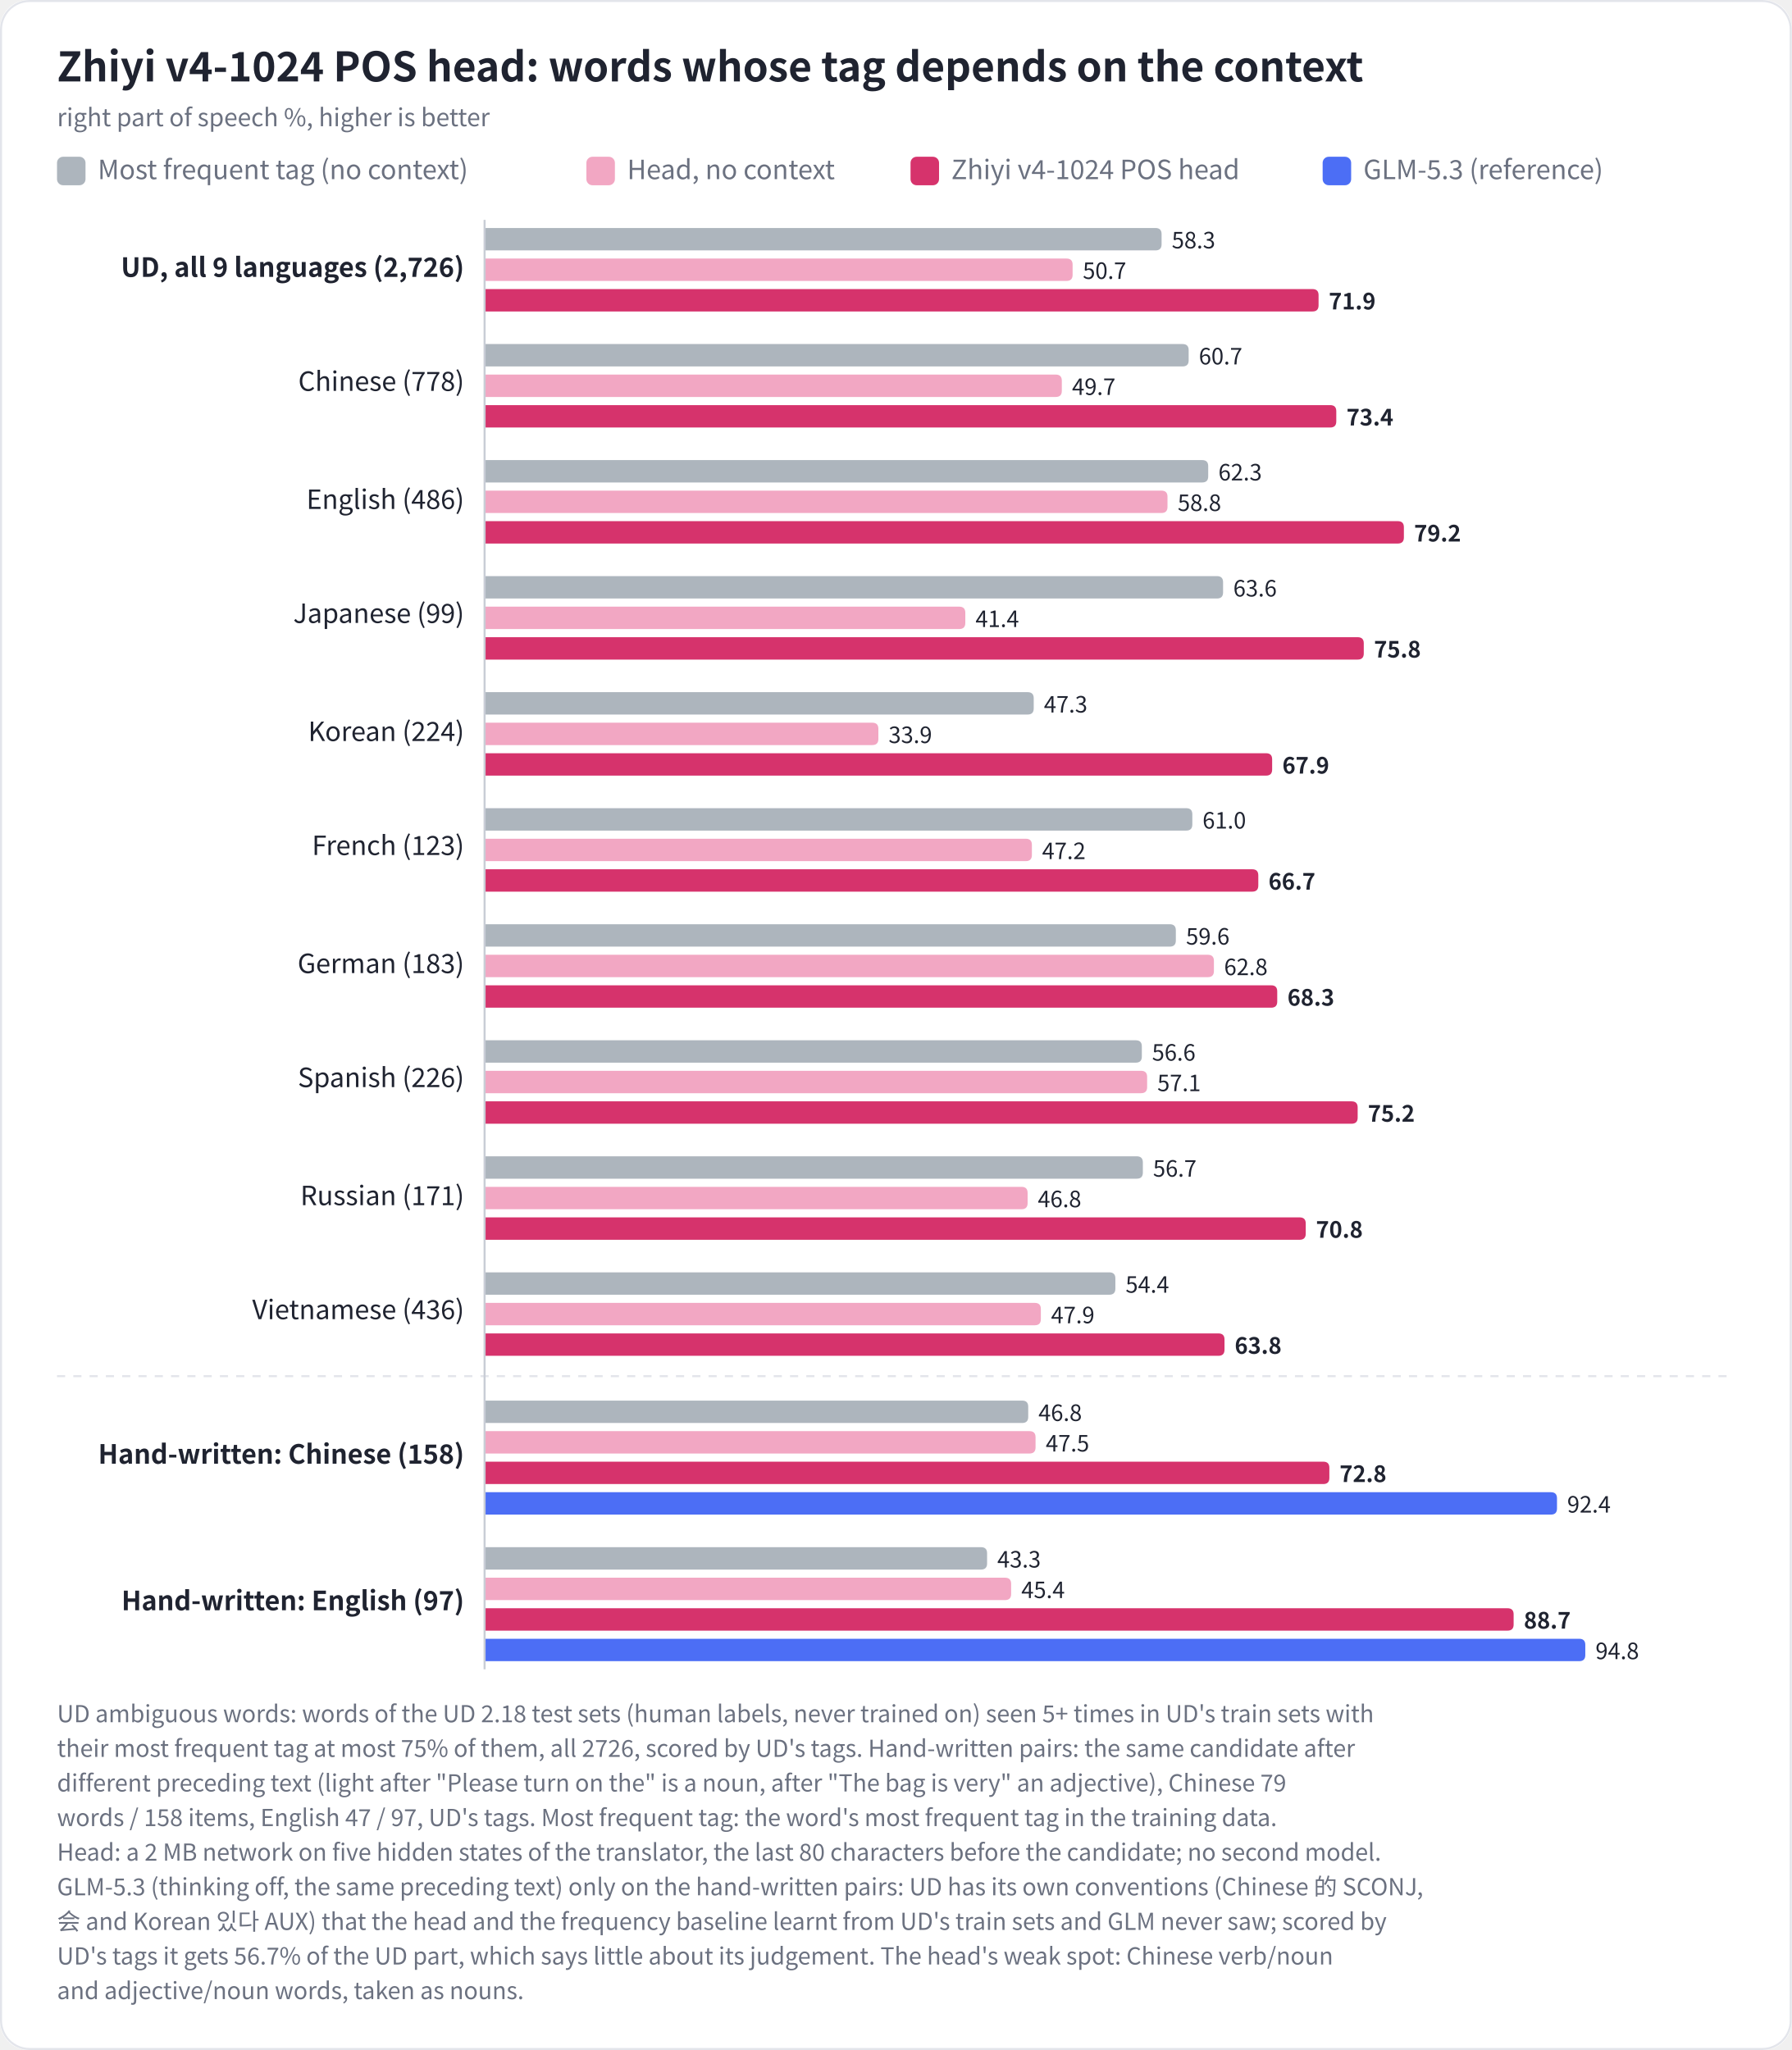
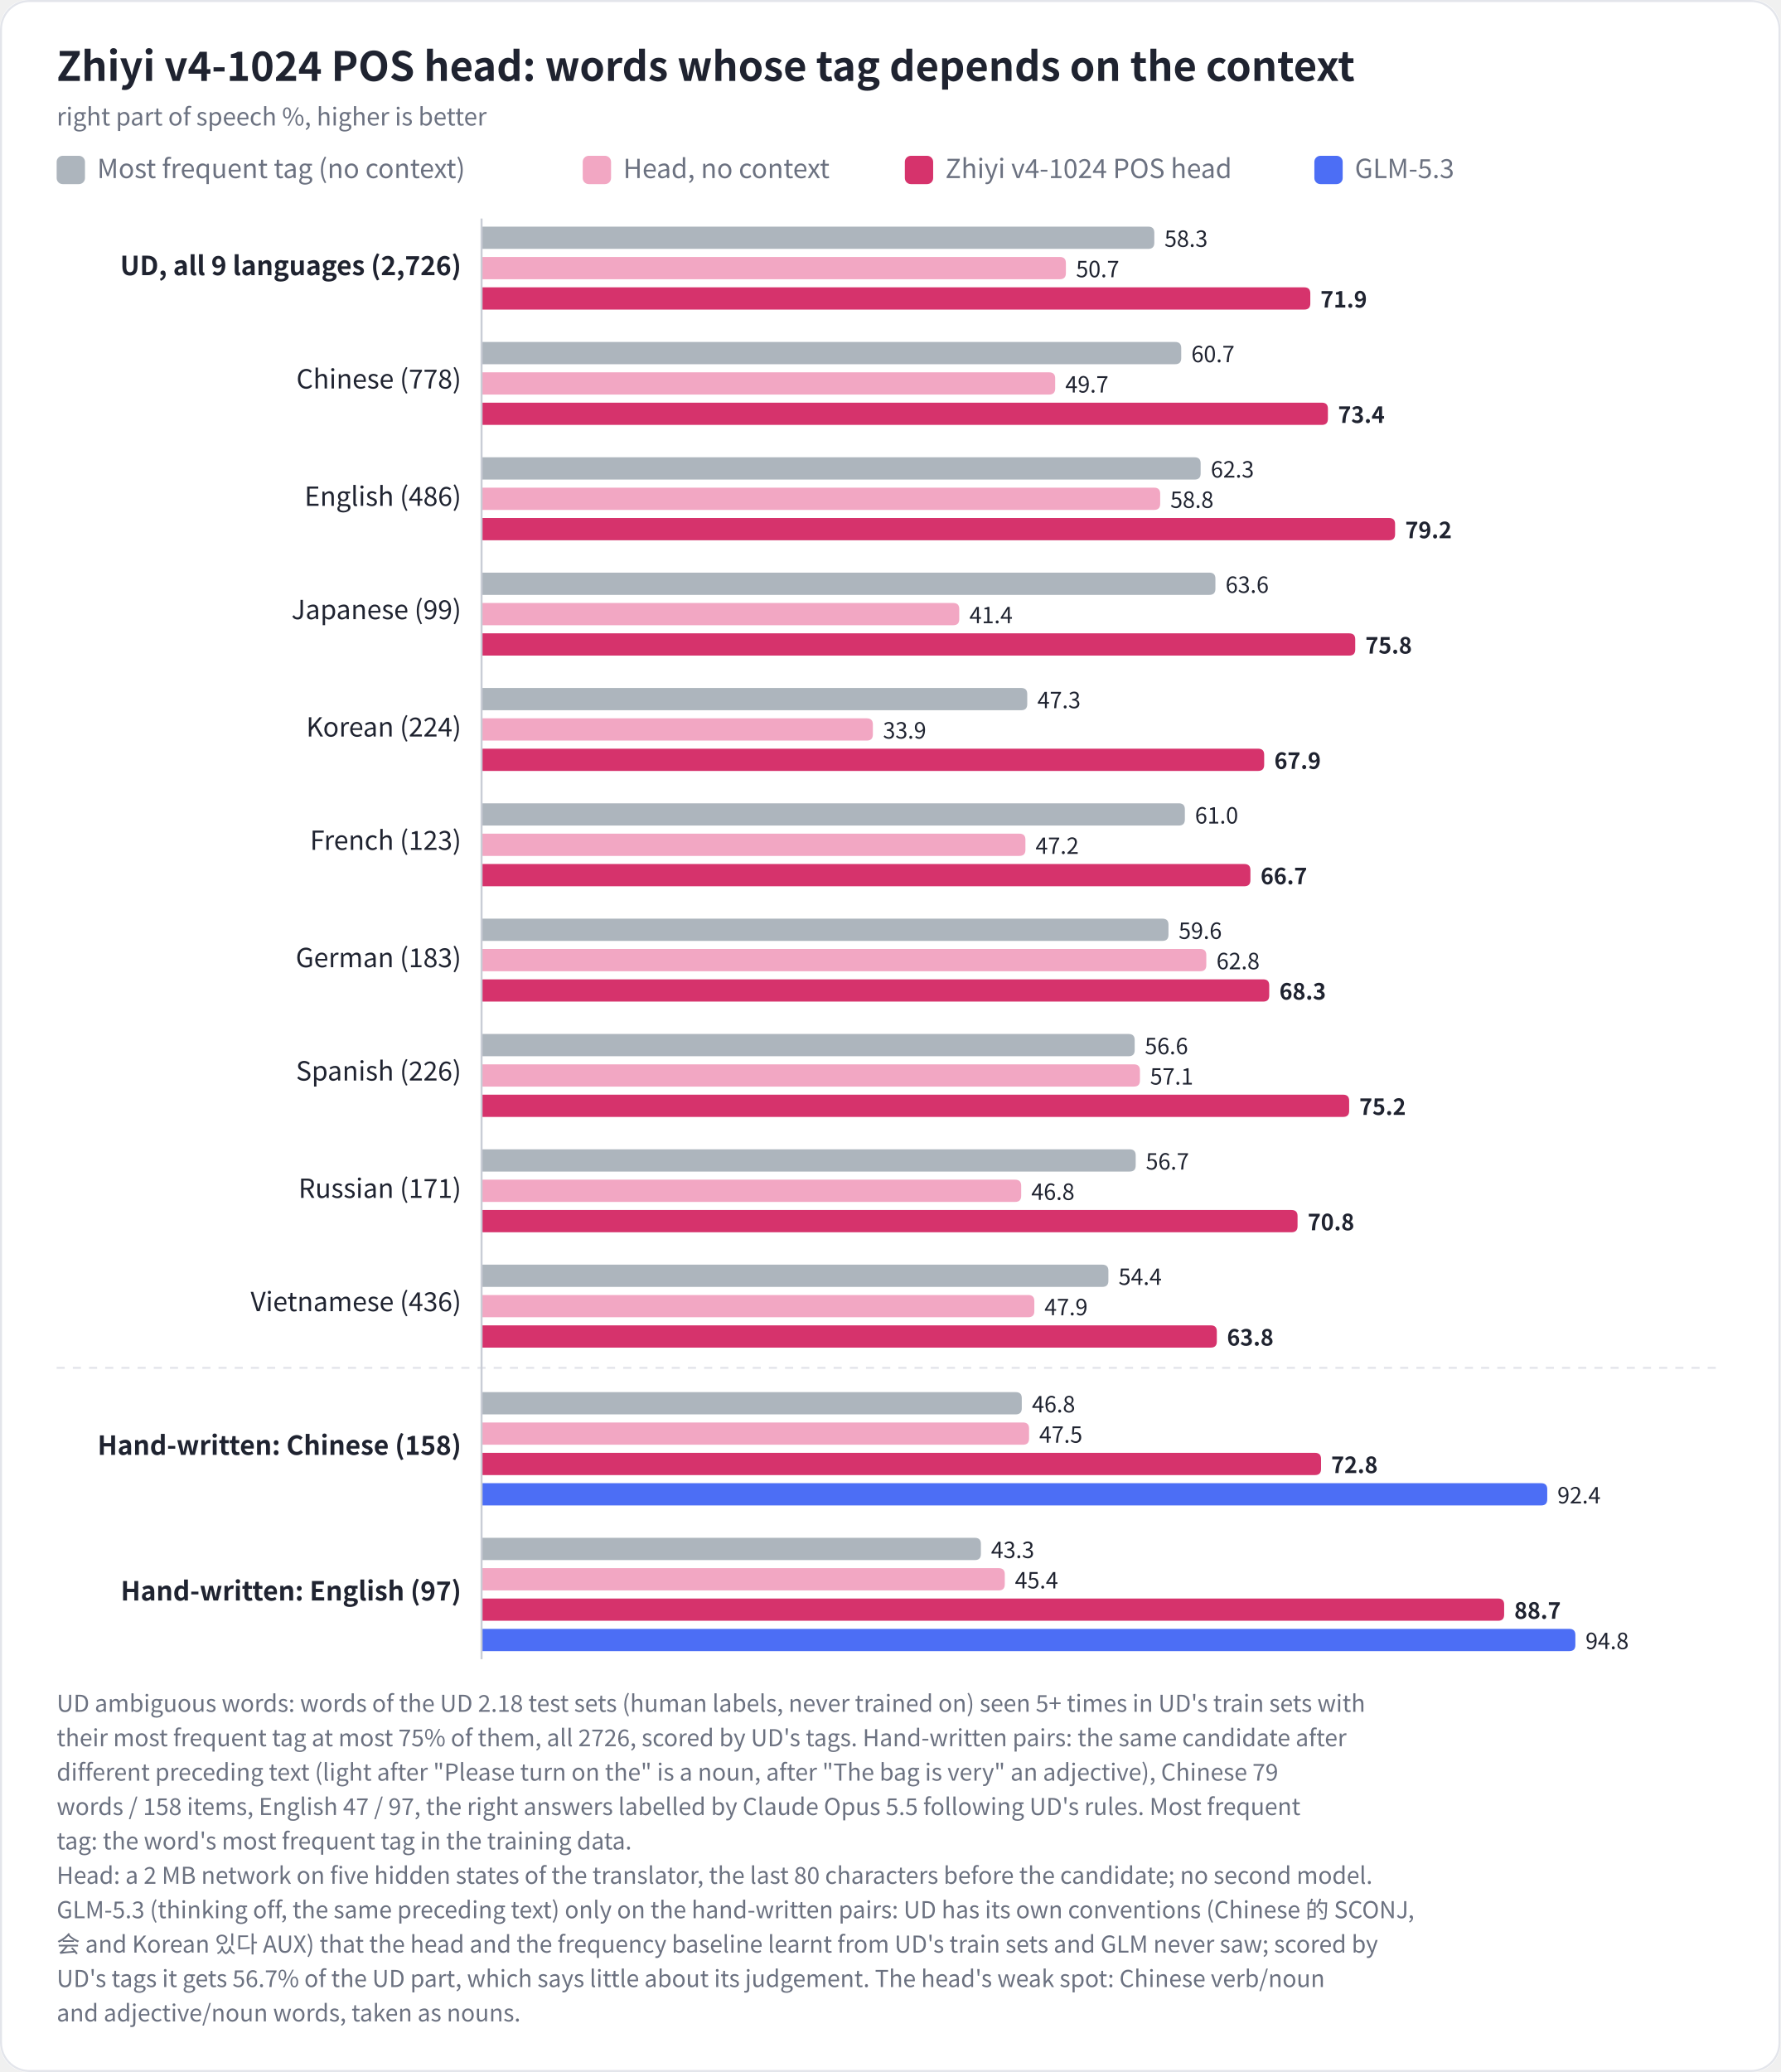
- <svg xmlns="http://www.w3.org/2000/svg" width="880" height="1007" viewBox="0 0 880 1007" font-family="'Microsoft YaHei','PingFang SC','Noto Sans CJK SC','Segoe UI',sans-serif">
-   <rect width="880" height="1007" rx="14" fill="#FFFFFF" />
-   <rect x="0.5" y="0.5" width="879" height="1006" rx="14" fill="none" stroke="#E3E5EB" />
+ <svg xmlns="http://www.w3.org/2000/svg" width="880" height="1024" viewBox="0 0 880 1024" font-family="'Microsoft YaHei','PingFang SC','Noto Sans CJK SC','Segoe UI',sans-serif">
+   <rect width="880" height="1024" rx="14" fill="#FFFFFF" />
+   <rect x="0.5" y="0.5" width="879" height="1023" rx="14" fill="none" stroke="#E3E5EB" />
  <text x="28" y="40" font-size="20" font-weight="700" fill="#1F2330">Zhiyi v4-1024 POS head: words whose tag depends on the context</text>
  <text x="28" y="62" font-size="12" fill="#6B7180">right part of speech %, higher is better</text>
  <rect x="28" y="77" width="14" height="14" rx="3" fill="#ADB5BD" />
  <text x="48" y="88" font-size="13" fill="#6B7180">Most frequent tag (no context)</text>
  <rect x="288.0" y="77" width="14" height="14" rx="3" fill="#F2A7C3" />
  <text x="308.0" y="88" font-size="13" fill="#6B7180">Head, no context</text>
  <rect x="447.2" y="77" width="14" height="14" rx="3" fill="#D6336C" />
  <text x="467.2" y="88" font-size="13" fill="#6B7180">Zhiyi v4-1024 POS head</text>
  <rect x="649.6" y="77" width="14" height="14" rx="3" fill="#4C6EF5" />
-   <text x="669.6" y="88" font-size="13" fill="#6B7180">GLM-5.3 (reference)</text>
+   <text x="669.6" y="88" font-size="13" fill="#6B7180">GLM-5.3</text>
  <text x="228" y="136" font-size="13" font-weight="700" text-anchor="end" fill="#1F2330">UD, all 9 languages (2,726)</text>
  <path d="M238,112 H567.5 Q570.5,112 570.5,115.0 V120.0 Q570.5,123 567.5,123 H238 Z" fill="#ADB5BD" />
  <text x="575.5" y="122" font-size="11" fill="#1F2330">58.3</text>
  <path d="M238,127 H523.8 Q526.8,127 526.8,130.0 V135.0 Q526.8,138 523.8,138 H238 Z" fill="#F2A7C3" />
  <text x="531.8" y="137" font-size="11" fill="#1F2330">50.7</text>
  <path d="M238,142 H644.6 Q647.6,142 647.6,145.0 V150.0 Q647.6,153 644.6,153 H238 Z" fill="#D6336C" />
  <text x="652.6" y="152" font-size="11" font-weight="700" fill="#1F2330">71.9</text>
  <text x="228" y="192" font-size="13" text-anchor="end" fill="#1F2330">Chinese (778)</text>
  <path d="M238,169 H580.8 Q583.8,169 583.8,172.0 V177.0 Q583.8,180 580.8,180 H238 Z" fill="#ADB5BD" />
  <text x="588.8" y="179" font-size="11" fill="#1F2330">60.7</text>
  <path d="M238,184 H518.5 Q521.5,184 521.5,187.0 V192.0 Q521.5,195 518.5,195 H238 Z" fill="#F2A7C3" />
  <text x="526.5" y="194" font-size="11" fill="#1F2330">49.7</text>
  <path d="M238,199 H653.3 Q656.3,199 656.3,202.0 V207.0 Q656.3,210 653.3,210 H238 Z" fill="#D6336C" />
  <text x="661.3" y="209" font-size="11" font-weight="700" fill="#1F2330">73.4</text>
  <text x="228" y="250" font-size="13" text-anchor="end" fill="#1F2330">English (486)</text>
  <path d="M238,226 H590.4 Q593.4,226 593.4,229.0 V234.0 Q593.4,237 590.4,237 H238 Z" fill="#ADB5BD" />
  <text x="598.4" y="236" font-size="11" fill="#1F2330">62.3</text>
  <path d="M238,241 H570.4 Q573.4,241 573.4,244.0 V249.0 Q573.4,252 570.4,252 H238 Z" fill="#F2A7C3" />
  <text x="578.4" y="251" font-size="11" fill="#1F2330">58.8</text>
  <path d="M238,256 H686.5 Q689.5,256 689.5,259.0 V264.0 Q689.5,267 686.5,267 H238 Z" fill="#D6336C" />
  <text x="694.5" y="266" font-size="11" font-weight="700" fill="#1F2330">79.2</text>
  <text x="228" y="306" font-size="13" text-anchor="end" fill="#1F2330">Japanese (99)</text>
  <path d="M238,283 H597.7 Q600.7,283 600.7,286.0 V291.0 Q600.7,294 597.7,294 H238 Z" fill="#ADB5BD" />
  <text x="605.7" y="293" font-size="11" fill="#1F2330">63.6</text>
  <path d="M238,298 H471.1 Q474.1,298 474.1,301.0 V306.0 Q474.1,309 471.1,309 H238 Z" fill="#F2A7C3" />
  <text x="479.1" y="308" font-size="11" fill="#1F2330">41.4</text>
  <path d="M238,313 H666.8 Q669.8,313 669.8,316.0 V321.0 Q669.8,324 666.8,324 H238 Z" fill="#D6336C" />
  <text x="674.8" y="323" font-size="11" font-weight="700" fill="#1F2330">75.8</text>
  <text x="228" y="364" font-size="13" text-anchor="end" fill="#1F2330">Korean (224)</text>
  <path d="M238,340 H504.7 Q507.7,340 507.7,343.0 V348.0 Q507.7,351 504.7,351 H238 Z" fill="#ADB5BD" />
  <text x="512.7" y="350" font-size="11" fill="#1F2330">47.3</text>
  <path d="M238,355 H428.4 Q431.4,355 431.4,358.0 V363.0 Q431.4,366 428.4,366 H238 Z" fill="#F2A7C3" />
  <text x="436.4" y="365" font-size="11" fill="#1F2330">33.9</text>
  <path d="M238,370 H621.8 Q624.8,370 624.8,373.0 V378.0 Q624.8,381 621.8,381 H238 Z" fill="#D6336C" />
  <text x="629.8" y="380" font-size="11" font-weight="700" fill="#1F2330">67.9</text>
  <text x="228" y="420" font-size="13" text-anchor="end" fill="#1F2330">French (123)</text>
  <path d="M238,397 H582.6 Q585.6,397 585.6,400.0 V405.0 Q585.6,408 582.6,408 H238 Z" fill="#ADB5BD" />
  <text x="590.6" y="407" font-size="11" fill="#1F2330">61.0</text>
  <path d="M238,412 H503.8 Q506.8,412 506.8,415.0 V420.0 Q506.8,423 503.8,423 H238 Z" fill="#F2A7C3" />
  <text x="511.8" y="422" font-size="11" fill="#1F2330">47.2</text>
  <path d="M238,427 H615.0 Q618.0,427 618.0,430.0 V435.0 Q618.0,438 615.0,438 H238 Z" fill="#D6336C" />
  <text x="623.0" y="437" font-size="11" font-weight="700" fill="#1F2330">66.7</text>
  <text x="228" y="478" font-size="13" text-anchor="end" fill="#1F2330">German (183)</text>
  <path d="M238,454 H574.5 Q577.5,454 577.5,457.0 V462.0 Q577.5,465 574.5,465 H238 Z" fill="#ADB5BD" />
  <text x="582.5" y="464" font-size="11" fill="#1F2330">59.6</text>
  <path d="M238,469 H593.2 Q596.2,469 596.2,472.0 V477.0 Q596.2,480 593.2,480 H238 Z" fill="#F2A7C3" />
  <text x="601.2" y="479" font-size="11" fill="#1F2330">62.8</text>
  <path d="M238,484 H624.3 Q627.3,484 627.3,487.0 V492.0 Q627.3,495 624.3,495 H238 Z" fill="#D6336C" />
  <text x="632.3" y="494" font-size="11" font-weight="700" fill="#1F2330">68.3</text>
  <text x="228" y="534" font-size="13" text-anchor="end" fill="#1F2330">Spanish (226)</text>
  <path d="M238,511 H557.8 Q560.8,511 560.8,514.0 V519.0 Q560.8,522 557.8,522 H238 Z" fill="#ADB5BD" />
  <text x="565.8" y="521" font-size="11" fill="#1F2330">56.6</text>
  <path d="M238,526 H560.4 Q563.4,526 563.4,529.0 V534.0 Q563.4,537 560.4,537 H238 Z" fill="#F2A7C3" />
  <text x="568.4" y="536" font-size="11" fill="#1F2330">57.1</text>
  <path d="M238,541 H663.8 Q666.8,541 666.8,544.0 V549.0 Q666.8,552 663.8,552 H238 Z" fill="#D6336C" />
  <text x="671.8" y="551" font-size="11" font-weight="700" fill="#1F2330">75.2</text>
  <text x="228" y="592" font-size="13" text-anchor="end" fill="#1F2330">Russian (171)</text>
  <path d="M238,568 H558.3 Q561.3,568 561.3,571.0 V576.0 Q561.3,579 558.3,579 H238 Z" fill="#ADB5BD" />
  <text x="566.3" y="578" font-size="11" fill="#1F2330">56.7</text>
  <path d="M238,583 H501.7 Q504.7,583 504.7,586.0 V591.0 Q504.7,594 501.7,594 H238 Z" fill="#F2A7C3" />
  <text x="509.7" y="593" font-size="11" fill="#1F2330">46.8</text>
  <path d="M238,598 H638.3 Q641.3,598 641.3,601.0 V606.0 Q641.3,609 638.3,609 H238 Z" fill="#D6336C" />
  <text x="646.3" y="608" font-size="11" font-weight="700" fill="#1F2330">70.8</text>
  <text x="228" y="648" font-size="13" text-anchor="end" fill="#1F2330">Vietnamese (436)</text>
  <path d="M238,625 H544.8 Q547.8,625 547.8,628.0 V633.0 Q547.8,636 544.8,636 H238 Z" fill="#ADB5BD" />
  <text x="552.8" y="635" font-size="11" fill="#1F2330">54.4</text>
  <path d="M238,640 H508.2 Q511.2,640 511.2,643.0 V648.0 Q511.2,651 508.2,651 H238 Z" fill="#F2A7C3" />
  <text x="516.2" y="650" font-size="11" fill="#1F2330">47.9</text>
  <path d="M238,655 H598.4 Q601.4,655 601.4,658.0 V663.0 Q601.4,666 598.4,666 H238 Z" fill="#D6336C" />
  <text x="606.4" y="665" font-size="11" font-weight="700" fill="#1F2330">63.8</text>
  <line x1="28" y1="676.0" x2="852" y2="676.0" stroke="#E3E5EB" stroke-dasharray="4 4" />
  <text x="228" y="719" font-size="13" font-weight="700" text-anchor="end" fill="#1F2330">Hand-written: Chinese (158)</text>
  <path d="M238,688 H502.0 Q505.0,688 505.0,691.0 V696.0 Q505.0,699 502.0,699 H238 Z" fill="#ADB5BD" />
  <text x="510.0" y="698" font-size="11" fill="#1F2330">46.8</text>
  <path d="M238,703 H505.6 Q508.6,703 508.6,706.0 V711.0 Q508.6,714 505.6,714 H238 Z" fill="#F2A7C3" />
  <text x="513.6" y="713" font-size="11" fill="#1F2330">47.5</text>
  <path d="M238,718 H649.9 Q652.9,718 652.9,721.0 V726.0 Q652.9,729 649.9,729 H238 Z" fill="#D6336C" />
  <text x="657.9" y="728" font-size="11" font-weight="700" fill="#1F2330">72.8</text>
  <path d="M238,733 H761.7 Q764.7,733 764.7,736.0 V741.0 Q764.7,744 761.7,744 H238 Z" fill="#4C6EF5" />
  <text x="769.7" y="743" font-size="11" fill="#1F2330">92.4</text>
  <text x="228" y="791" font-size="13" font-weight="700" text-anchor="end" fill="#1F2330">Hand-written: English (97)</text>
  <path d="M238,760 H481.8 Q484.8,760 484.8,763.0 V768.0 Q484.8,771 481.8,771 H238 Z" fill="#ADB5BD" />
  <text x="489.8" y="770" font-size="11" fill="#1F2330">43.3</text>
  <path d="M238,775 H493.6 Q496.6,775 496.6,778.0 V783.0 Q496.6,786 493.6,786 H238 Z" fill="#F2A7C3" />
  <text x="501.6" y="785" font-size="11" fill="#1F2330">45.4</text>
  <path d="M238,790 H740.4 Q743.4,790 743.4,793.0 V798.0 Q743.4,801 740.4,801 H238 Z" fill="#D6336C" />
  <text x="748.4" y="800" font-size="11" font-weight="700" fill="#1F2330">88.7</text>
  <path d="M238,805 H775.6 Q778.6,805 778.6,808.0 V813.0 Q778.6,816 775.6,816 H238 Z" fill="#4C6EF5" />
  <text x="783.6" y="815" font-size="11" fill="#1F2330">94.8</text>
  <line x1="238" y1="108" x2="238" y2="820" stroke="#C9CDD6" />
  <text x="28" y="846" font-size="11.5" fill="#6B7180">UD ambiguous words: words of the UD 2.18 test sets (human labels, never trained on) seen 5+ times in UD's train sets with</text>
  <text x="28" y="863" font-size="11.5" fill="#6B7180">their most frequent tag at most 75% of them, all 2726, scored by UD's tags. Hand-written pairs: the same candidate after</text>
  <text x="28" y="880" font-size="11.5" fill="#6B7180">different preceding text (light after "Please turn on the" is a noun, after "The bag is very" an adjective), Chinese 79</text>
-   <text x="28" y="897" font-size="11.5" fill="#6B7180">words / 158 items, English 47 / 97, UD's tags. Most frequent tag: the word's most frequent tag in the training data.</text>
-   <text x="28" y="914" font-size="11.5" fill="#6B7180">Head: a 2 MB network on five hidden states of the translator, the last 80 characters before the candidate; no second model.</text>
-   <text x="28" y="931" font-size="11.5" fill="#6B7180">GLM-5.3 (thinking off, the same preceding text) only on the hand-written pairs: UD has its own conventions (Chinese 的 SCONJ,</text>
-   <text x="28" y="948" font-size="11.5" fill="#6B7180">会 and Korean 있다 AUX) that the head and the frequency baseline learnt from UD's train sets and GLM never saw; scored by</text>
-   <text x="28" y="965" font-size="11.5" fill="#6B7180">UD's tags it gets 56.7% of the UD part, which says little about its judgement. The head's weak spot: Chinese verb/noun</text>
-   <text x="28" y="982" font-size="11.5" fill="#6B7180">and adjective/noun words, taken as nouns.</text>
+   <text x="28" y="897" font-size="11.5" fill="#6B7180">words / 158 items, English 47 / 97, the right answers labelled by Claude Opus 5.5 following UD's rules. Most frequent</text>
+   <text x="28" y="914" font-size="11.5" fill="#6B7180">tag: the word's most frequent tag in the training data.</text>
+   <text x="28" y="931" font-size="11.5" fill="#6B7180">Head: a 2 MB network on five hidden states of the translator, the last 80 characters before the candidate; no second model.</text>
+   <text x="28" y="948" font-size="11.5" fill="#6B7180">GLM-5.3 (thinking off, the same preceding text) only on the hand-written pairs: UD has its own conventions (Chinese 的 SCONJ,</text>
+   <text x="28" y="965" font-size="11.5" fill="#6B7180">会 and Korean 있다 AUX) that the head and the frequency baseline learnt from UD's train sets and GLM never saw; scored by</text>
+   <text x="28" y="982" font-size="11.5" fill="#6B7180">UD's tags it gets 56.7% of the UD part, which says little about its judgement. The head's weak spot: Chinese verb/noun</text>
+   <text x="28" y="999" font-size="11.5" fill="#6B7180">and adjective/noun words, taken as nouns.</text>
</svg>
